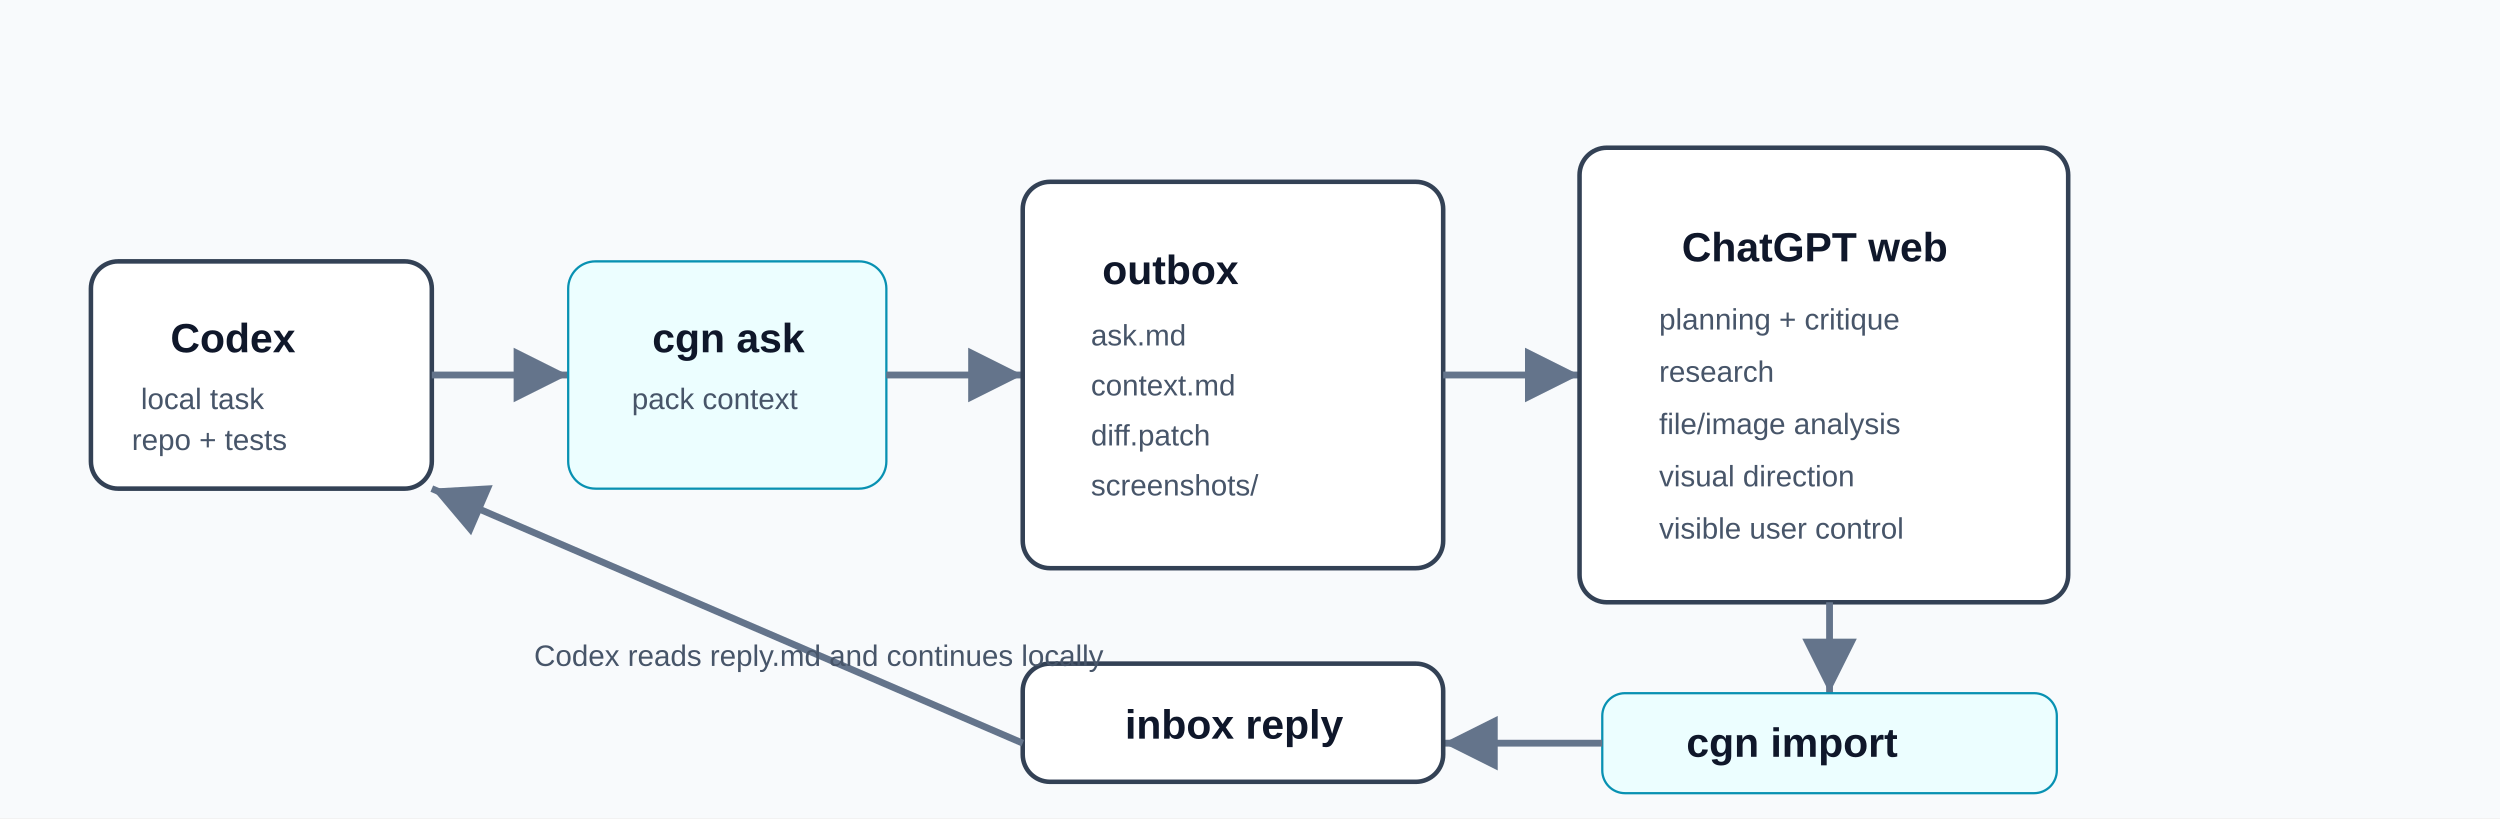
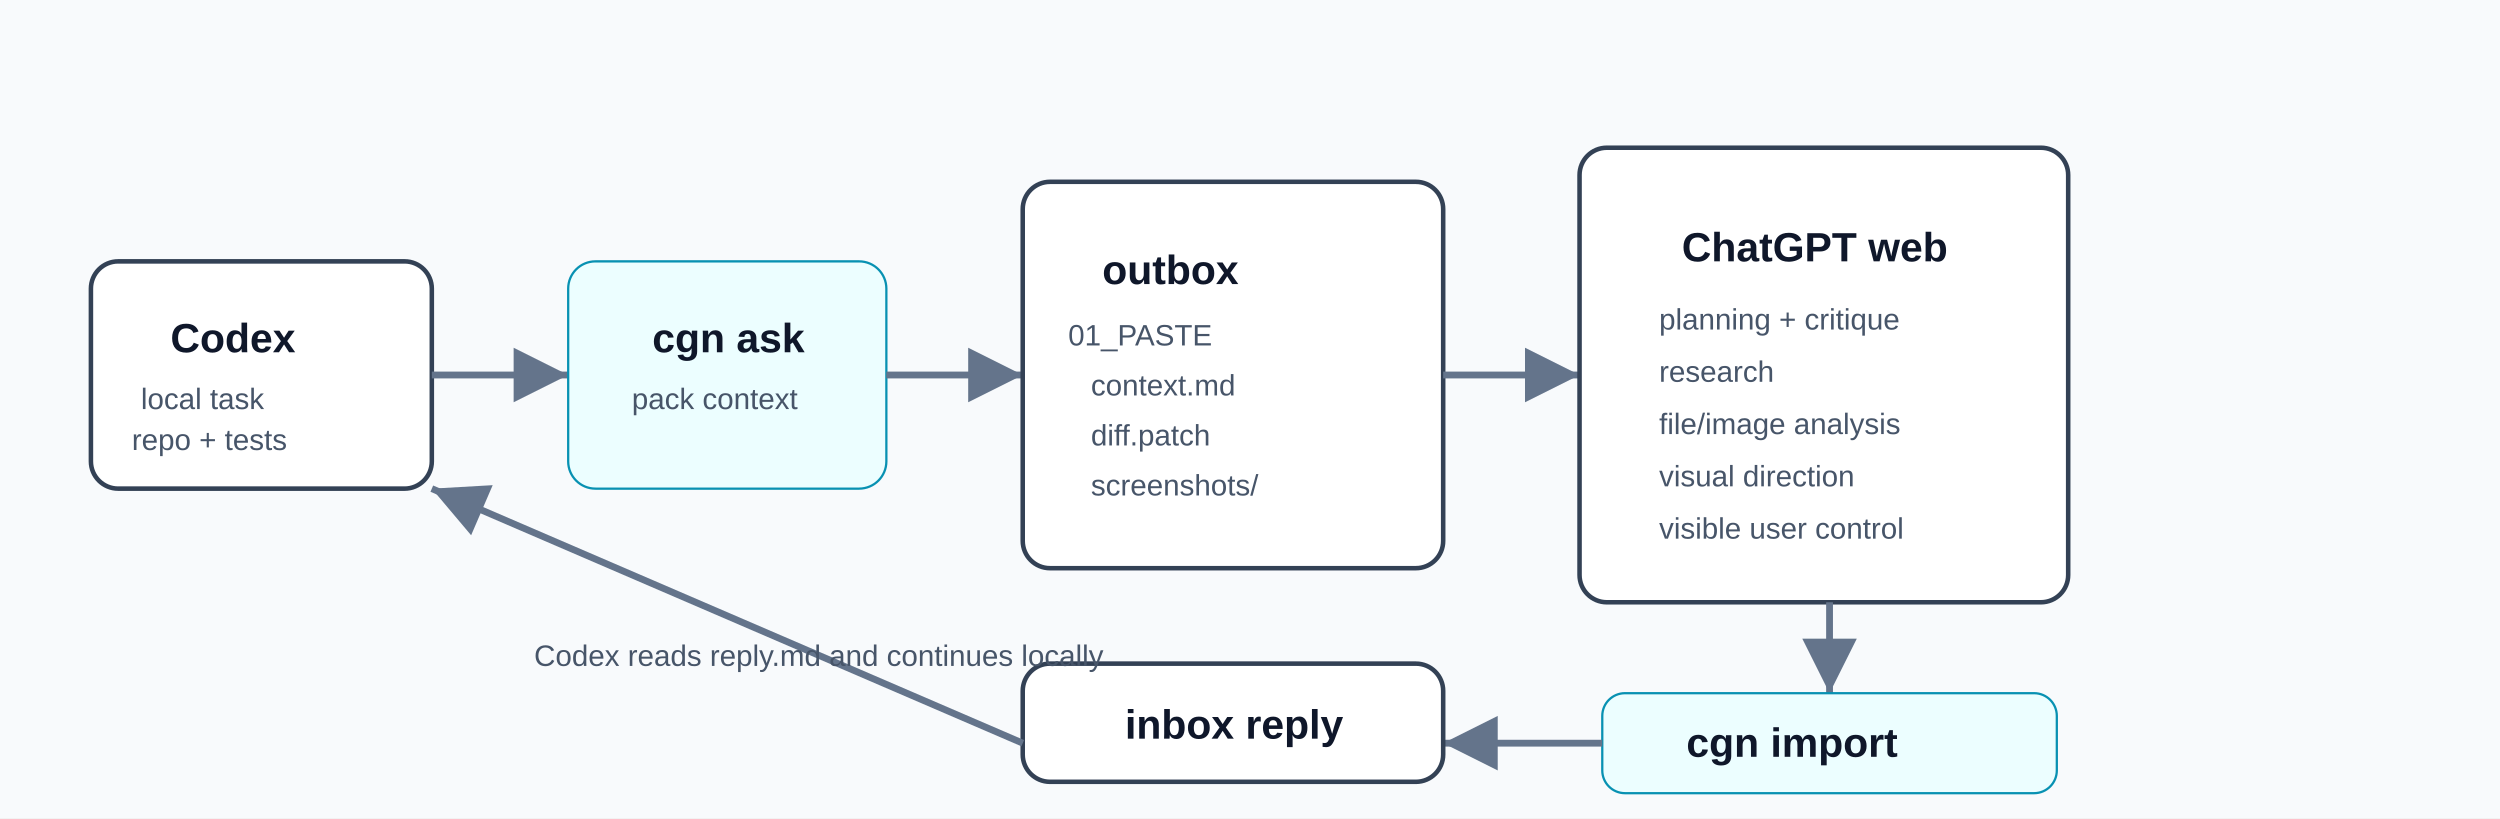
<svg xmlns="http://www.w3.org/2000/svg" width="1100" height="360" viewBox="0 0 1100 360" role="img" aria-labelledby="title desc">
  <defs>
    <style>
      .bg { fill: #f8fafc; }
      .box { fill: #ffffff; stroke: #334155; stroke-width: 2; rx: 12; }
      .accent { fill: #ecfeff; stroke: #0891b2; }
      .text { fill: #0f172a; font-family: Arial, sans-serif; font-size: 18px; font-weight: 700; }
      .sub { fill: #475569; font-family: Arial, sans-serif; font-size: 13px; }
      .arrow { stroke: #64748b; stroke-width: 3; marker-end: url(#arrow); }
    </style>
    <marker id="arrow" markerWidth="12" markerHeight="12" refX="10" refY="6" orient="auto">
      <path d="M2,2 L10,6 L2,10 Z" fill="#64748b" />
    </marker>
  </defs>
  <rect class="bg" x="0" y="0" width="1100" height="360" />
  <rect class="box" x="40" y="115" width="150" height="100" />
  <text class="text" x="75" y="155">Codex</text>
  <text class="sub" x="62" y="180">local task</text>
  <text class="sub" x="58" y="198">repo + tests</text>
  <line class="arrow" x1="190" y1="165" x2="250" y2="165" />
  <rect class="accent" x="250" y="115" width="140" height="100" rx="12" />
  <text class="text" x="287" y="155">cgn ask</text>
  <text class="sub" x="278" y="180">pack context</text>
  <line class="arrow" x1="390" y1="165" x2="450" y2="165" />
  <rect class="box" x="450" y="80" width="185" height="170" />
  <text class="text" x="485" y="125">outbox</text>
-   <text class="sub" x="480" y="152">ask.md</text>
+   <text class="sub" x="470" y="152">01_PASTE</text>
  <text class="sub" x="480" y="174">context.md</text>
  <text class="sub" x="480" y="196">diff.patch</text>
  <text class="sub" x="480" y="218">screenshots/</text>
  <line class="arrow" x1="635" y1="165" x2="695" y2="165" />
  <rect class="box" x="695" y="65" width="215" height="200" />
  <text class="text" x="740" y="115">ChatGPT web</text>
  <text class="sub" x="730" y="145">planning + critique</text>
  <text class="sub" x="730" y="168">research</text>
  <text class="sub" x="730" y="191">file/image analysis</text>
  <text class="sub" x="730" y="214">visual direction</text>
  <text class="sub" x="730" y="237">visible user control</text>
  <line class="arrow" x1="805" y1="265" x2="805" y2="305" />
  <rect class="accent" x="705" y="305" width="200" height="44" rx="10" />
  <text class="text" x="742" y="333">cgn import</text>
  <line class="arrow" x1="705" y1="327" x2="635" y2="327" />
  <rect class="box" x="450" y="292" width="185" height="52" />
  <text class="text" x="495" y="325">inbox reply</text>
  <line class="arrow" x1="450" y1="327" x2="190" y2="215" />
  <text class="sub" x="235" y="293">Codex reads reply.md and continues locally</text>
</svg>
